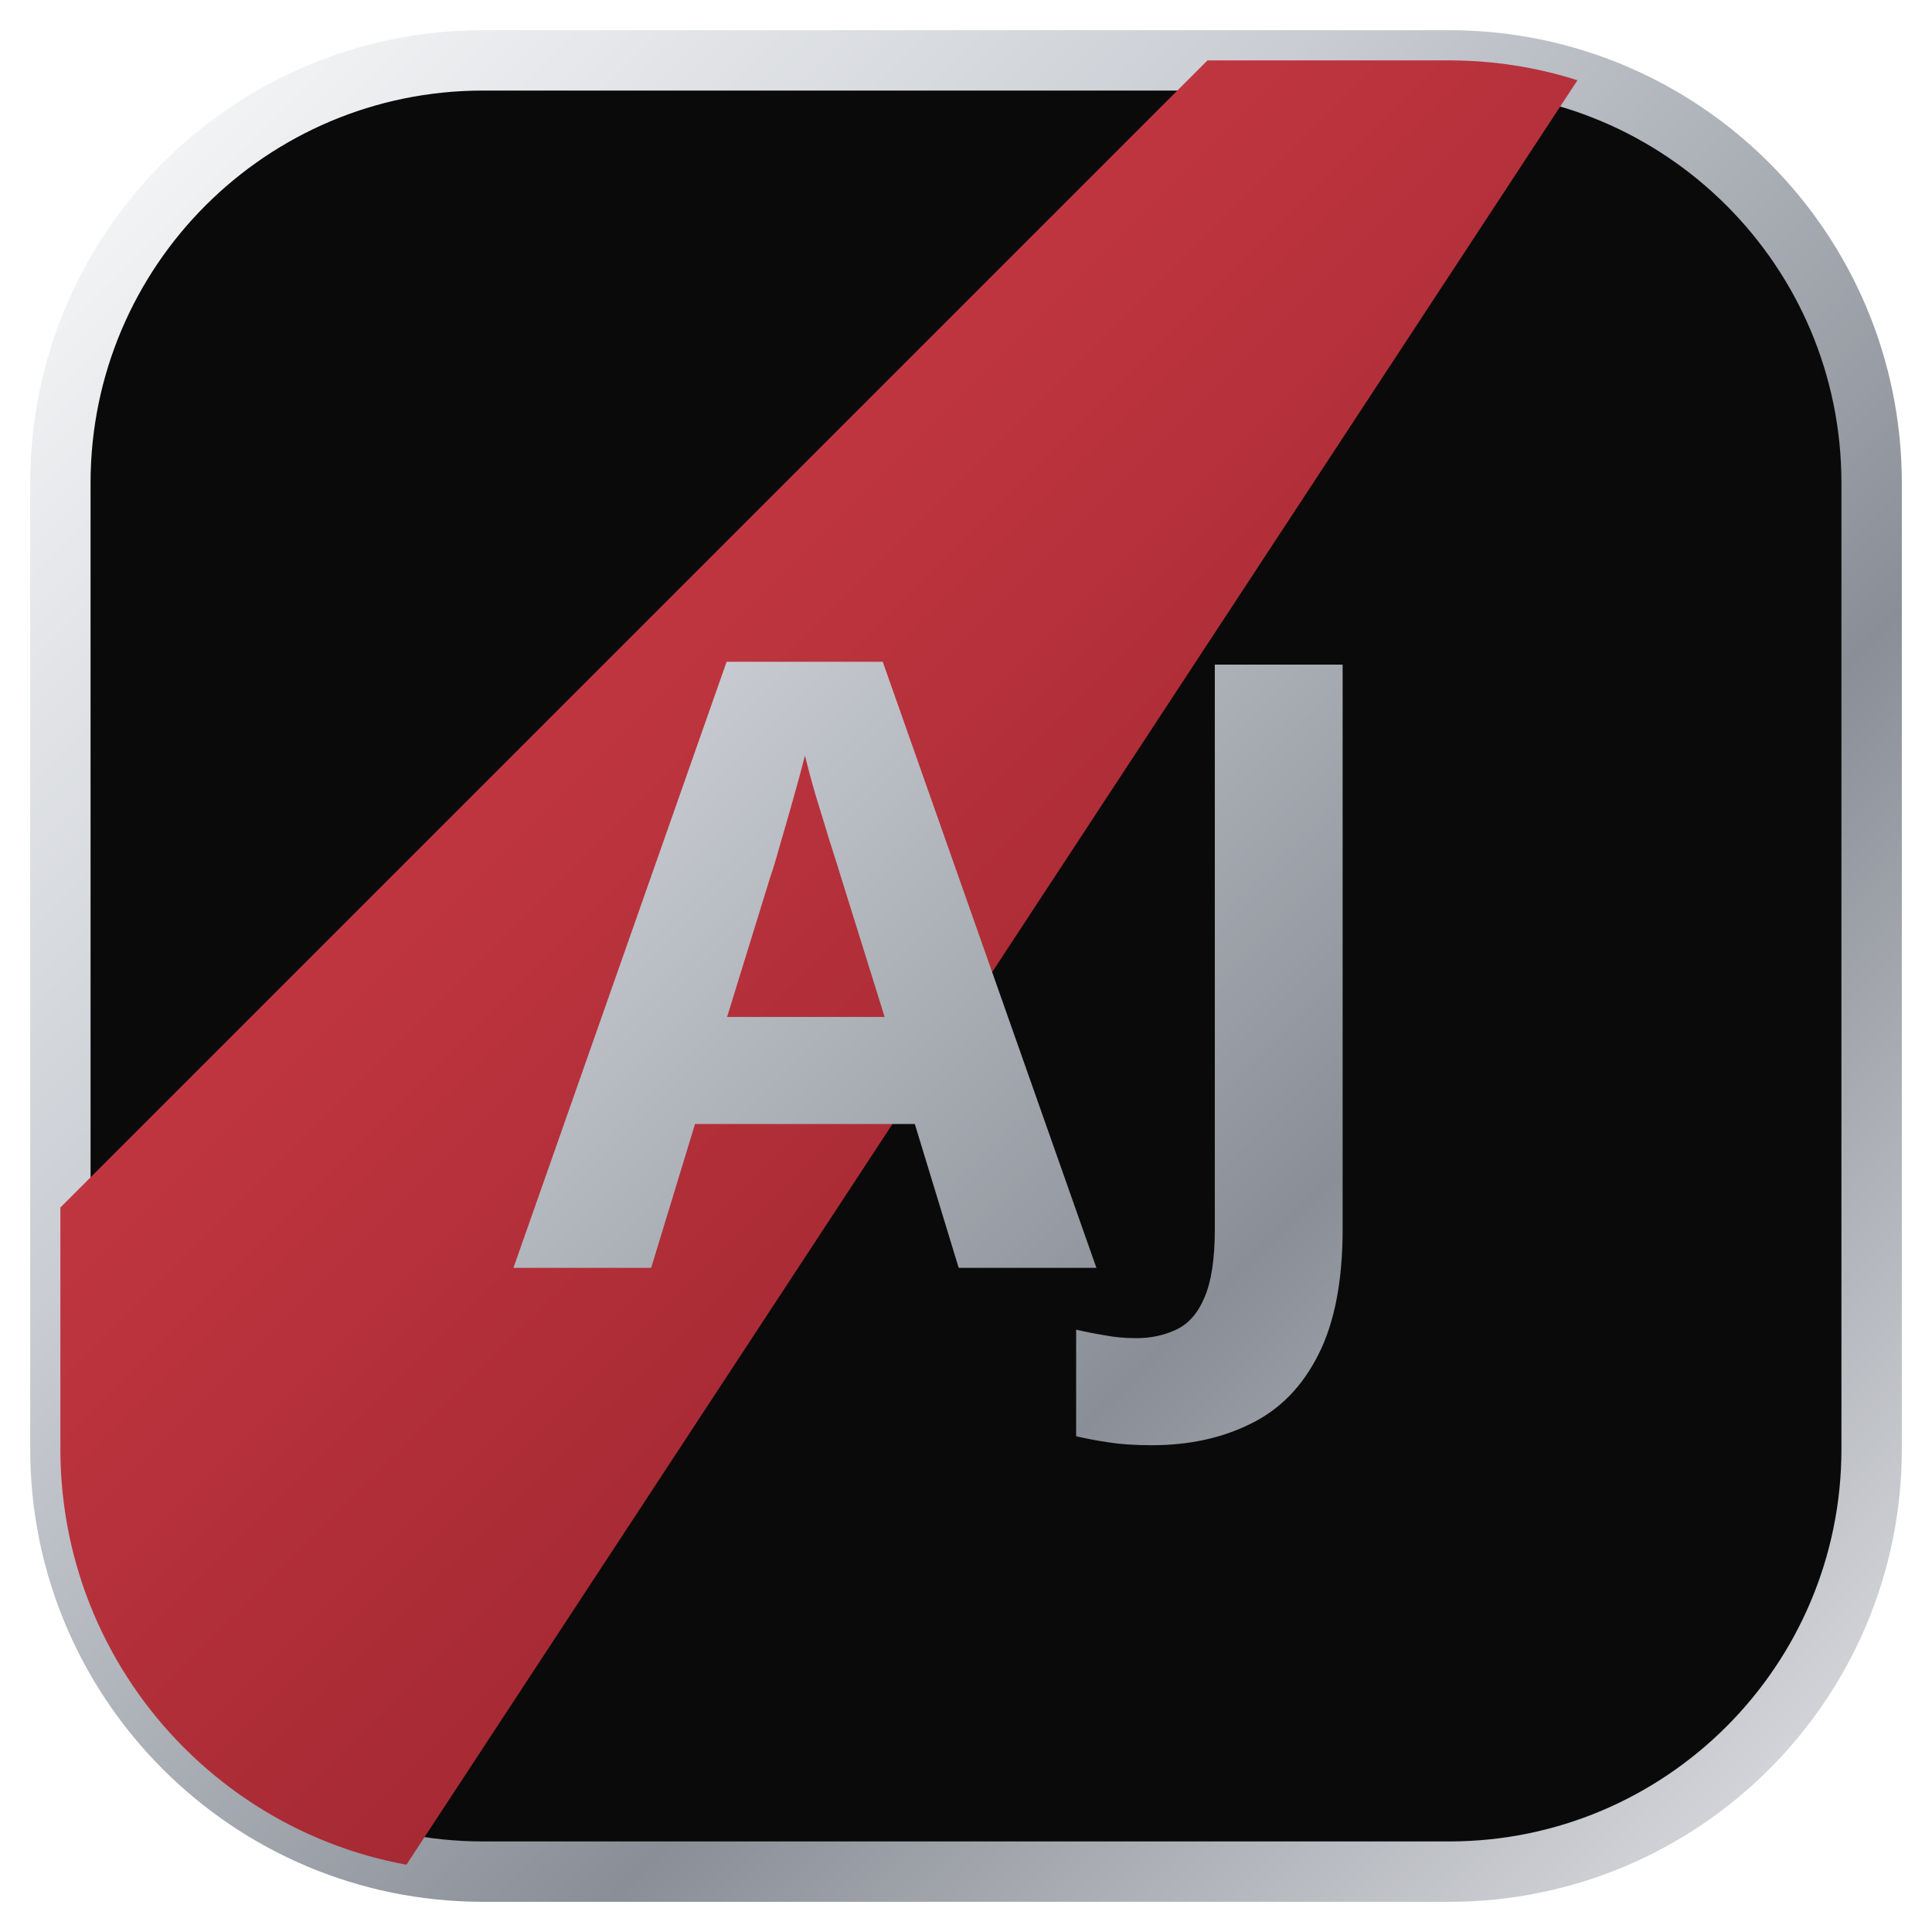
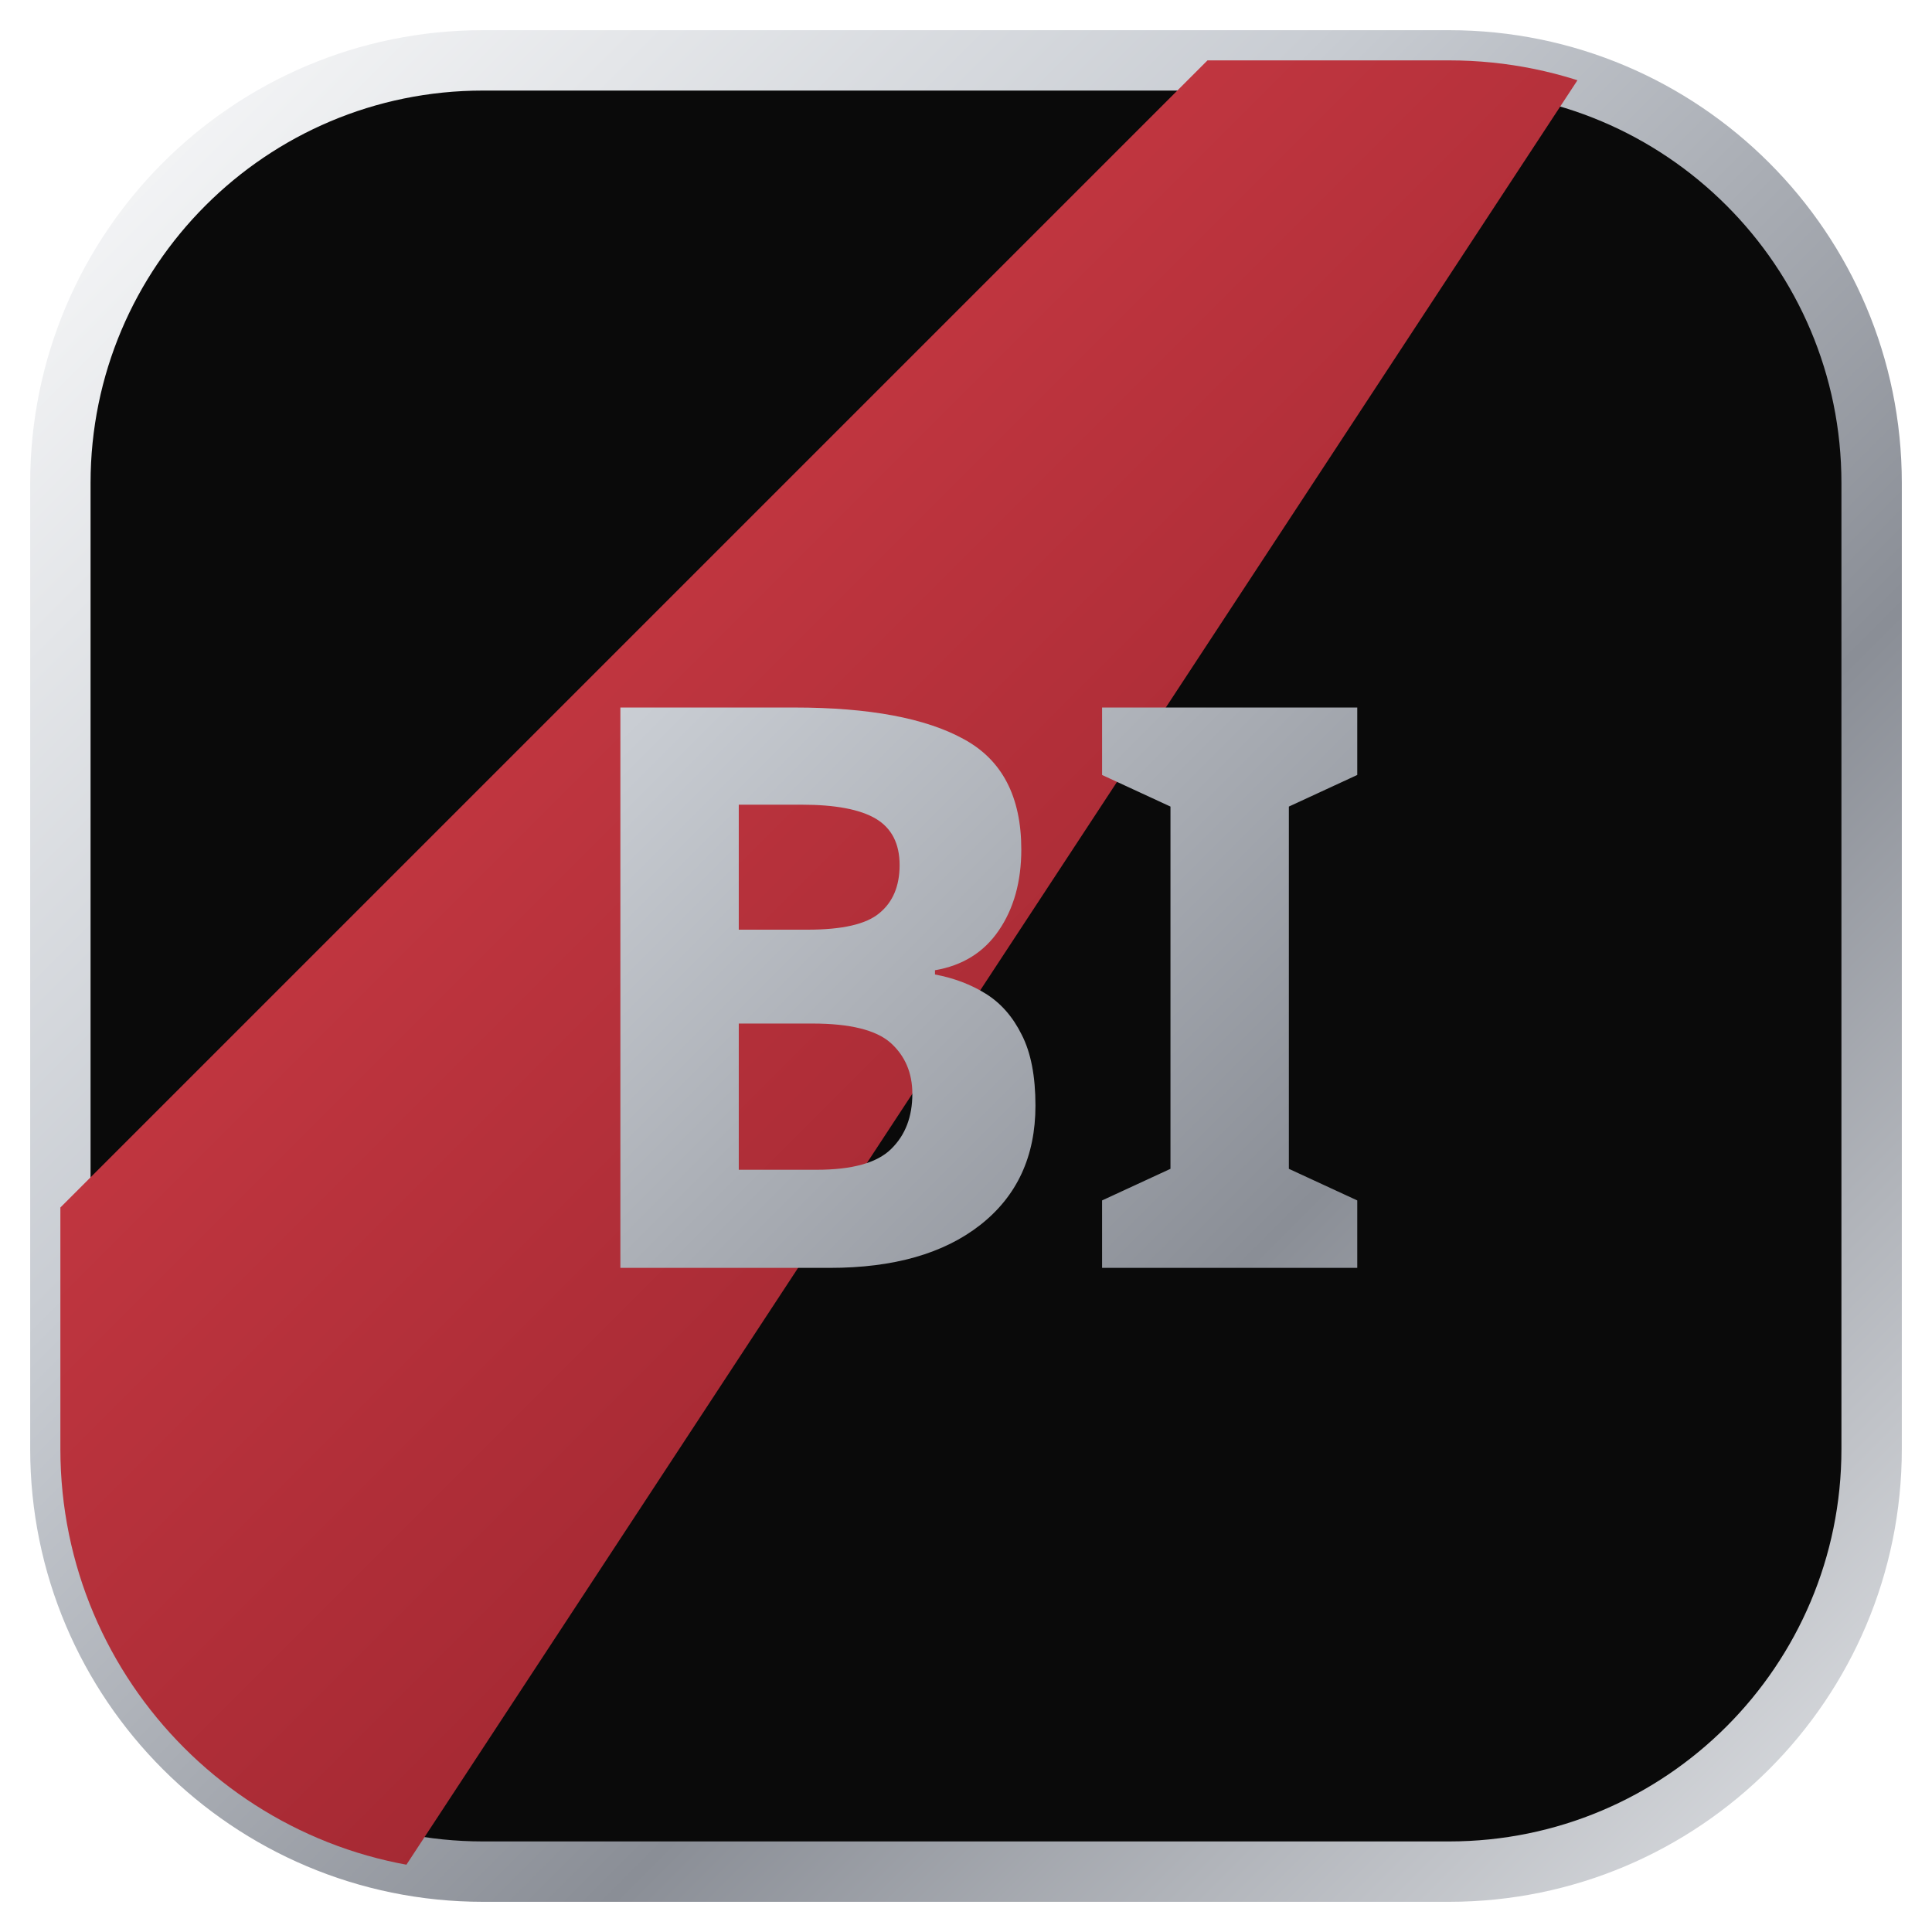
<svg xmlns="http://www.w3.org/2000/svg" width="64" height="64" viewBox="0 0 64 64" fill="none">
  <defs>
    <linearGradient id="c" x1="0" y1="0" x2="64" y2="64" gradientUnits="userSpaceOnUse">
      <stop offset="0%" stop-color="#ffffff" />
      <stop offset="35%" stop-color="#c9cdd3" />
      <stop offset="65%" stop-color="#8a8e96" />
      <stop offset="100%" stop-color="#e7e9ec" />
    </linearGradient>
    <linearGradient id="s" x1="0" y1="0" x2="64" y2="64" gradientUnits="userSpaceOnUse">
      <stop offset="0%" stop-color="#e0454f" />
      <stop offset="100%" stop-color="#7d1620" />
    </linearGradient>
    <clipPath id="clip">
      <rect x="2" y="2" width="60" height="60" rx="14" />
    </clipPath>
  </defs>
  <rect x="2" y="2" width="60" height="60" rx="14" fill="#0a0a0a" stroke="url(#c)" stroke-width="2" />
  <path d="M0 42 L42 0 L54 0 L12 64 L0 64 Z" fill="url(#s)" clip-path="url(#clip)" />
-   <text x="32" y="42" text-anchor="middle" font-family="Oswald, sans-serif" font-weight="700" font-size="28" fill="url(#c)">AJ</text>
+   <text x="32" y="42" text-anchor="middle" font-family="Oswald, sans-serif" font-weight="700" font-size="26" fill="url(#c)">BI</text>
</svg>
